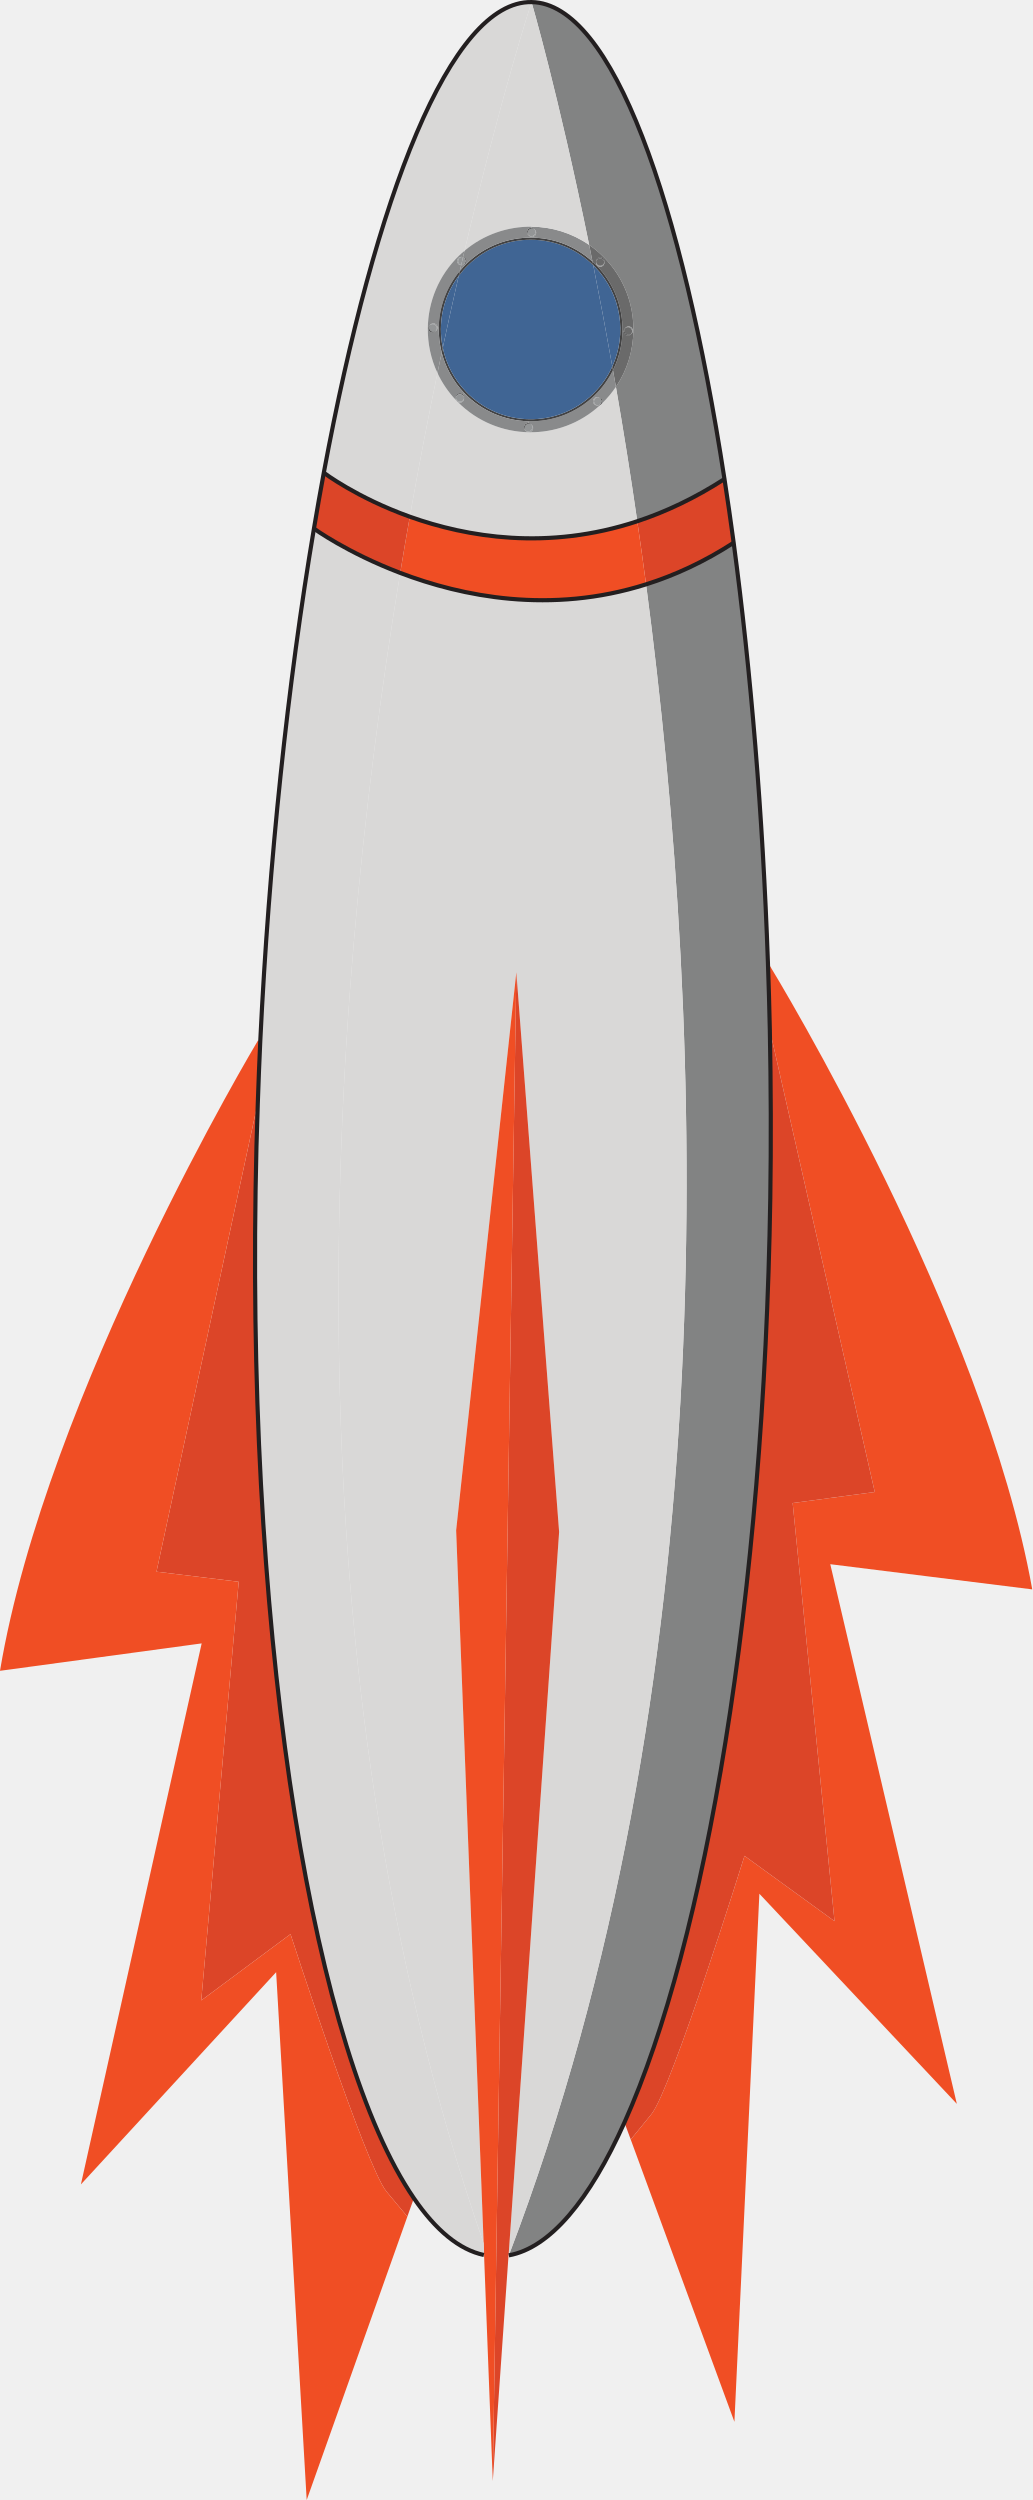
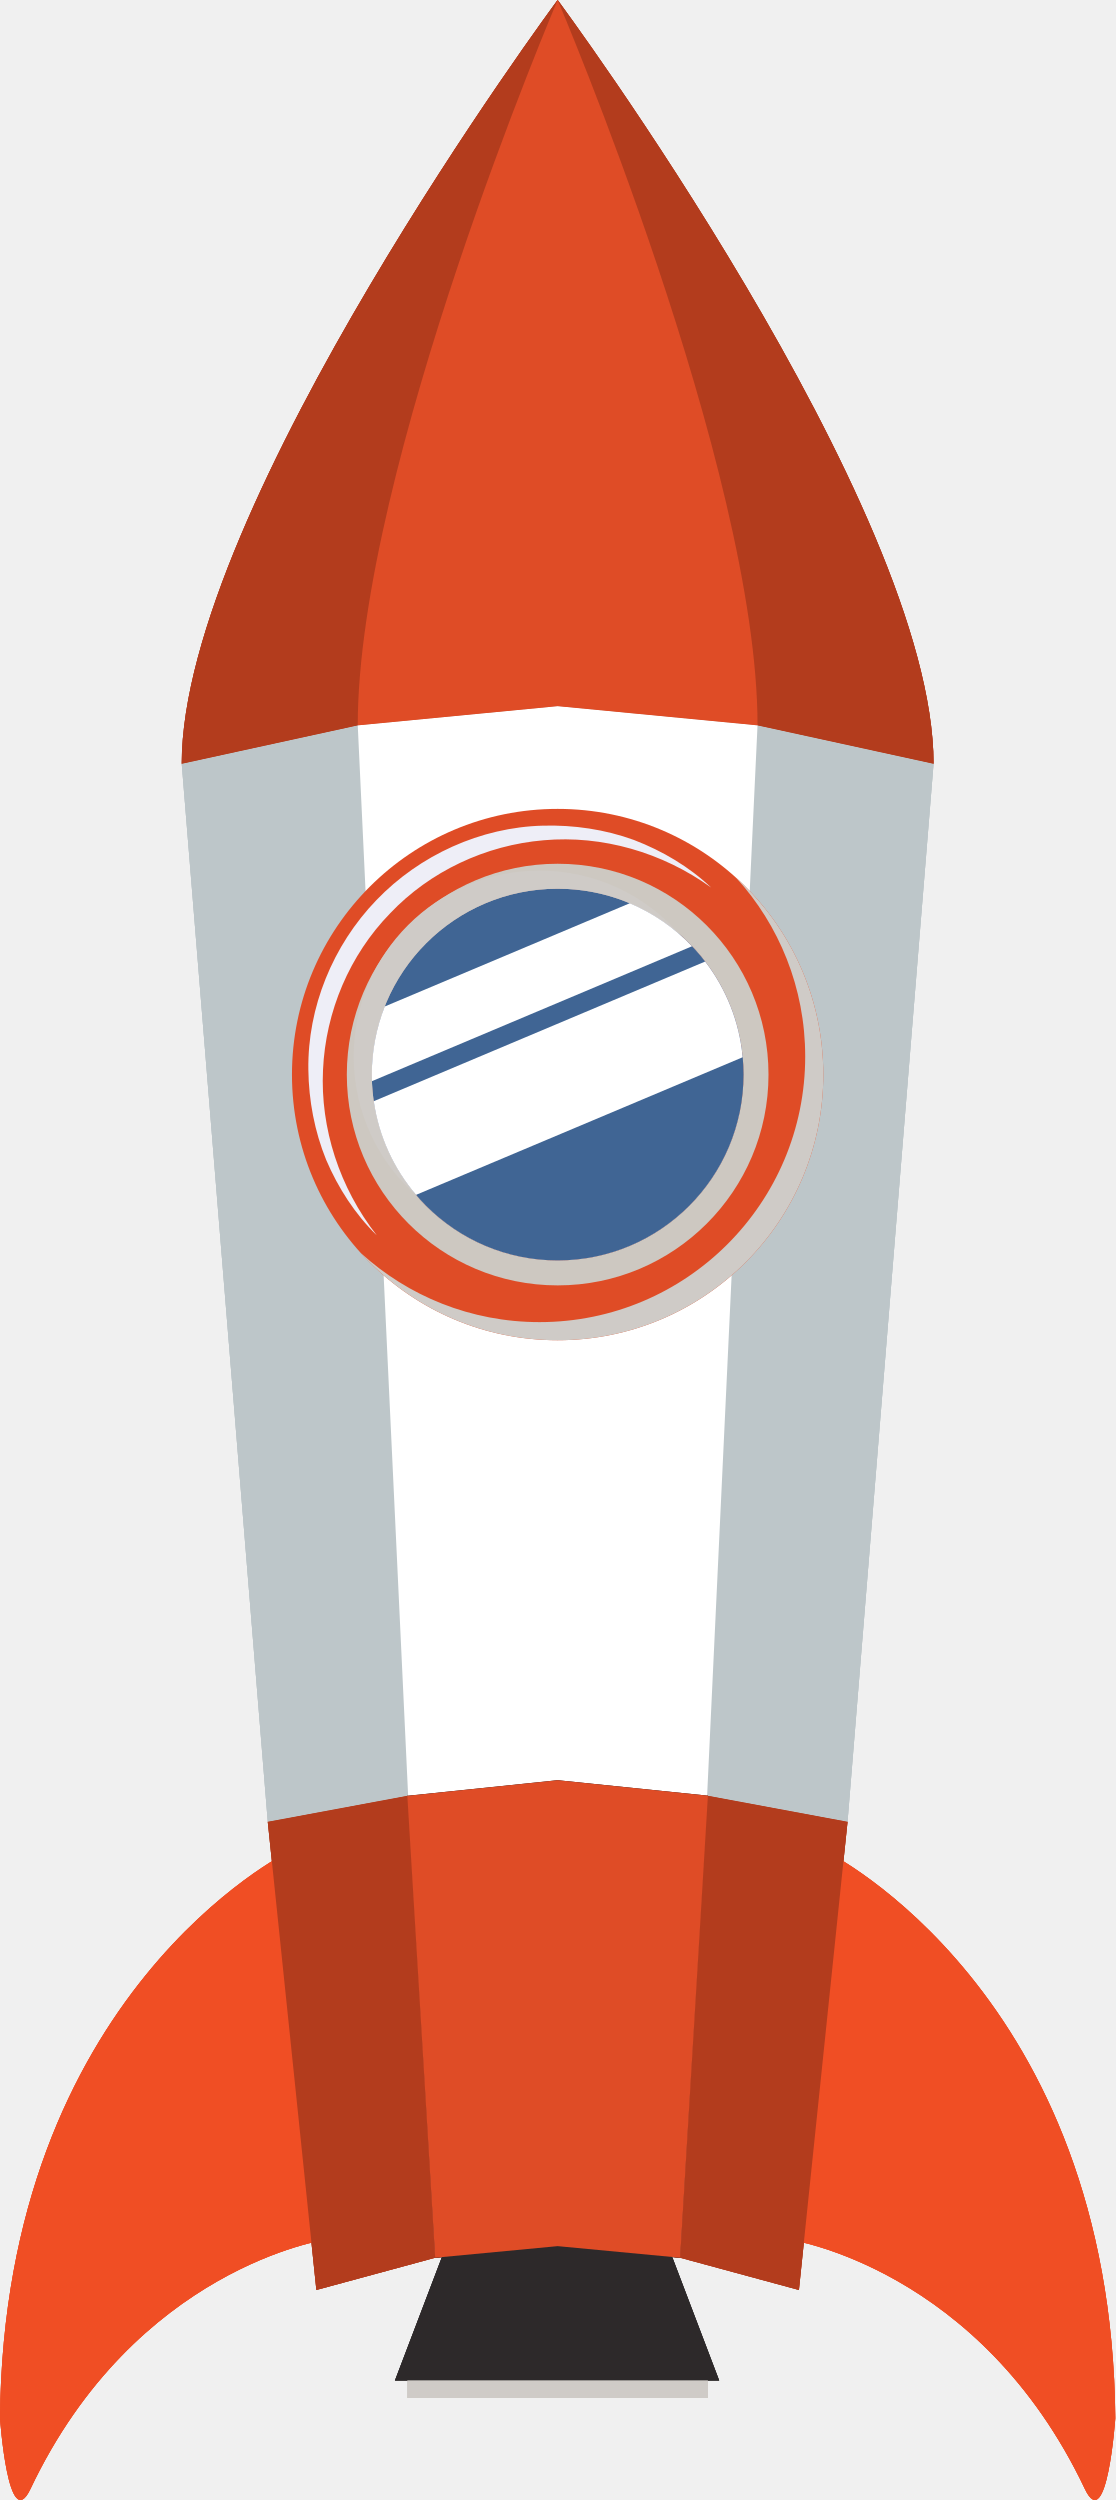
- <svg xmlns="http://www.w3.org/2000/svg" version="1.1" id="Warstwa_1" x="0px" y="0px" width="248.446px" height="601.712px" viewBox="0 0 248.446 601.712" enable-background="new 0 0 248.446 601.712" xml:space="preserve">
+ <svg xmlns="http://www.w3.org/2000/svg" version="1.1" id="Warstwa_1" x="0px" y="0px" width="264.76px" height="593.472px" viewBox="-8.157 4.12 264.76 593.472" enable-background="new -8.157 4.12 264.76 593.472" xml:space="preserve">
  <g>
-     <path fill="#F04E24" d="M248.445,382.541l-48.613-6.061l30.465,129.889l-47.527-50.574l-6.01,127.102l-24.953-67.943   c0,0,0,0,4.951-6.074c4.945-6.076,22.434-62.203,22.434-62.203l21.664,15.717l-10.074-100.637l19.758-2.658l-25.252-111.179   c-0.121-5.43-0.262-10.852-0.461-16.244C186.929,235.105,236.806,317.262,248.445,382.541" />
-     <path fill="#DC4528" d="M185.287,247.918l25.252,111.179l-19.758,2.658l10.074,100.637l-21.664-15.717   c0,0-17.488,56.127-22.434,62.203c-4.951,6.074-4.951,6.074-4.951,6.074l-1.512-4.102c19.551-43.52,33.607-126.738,35.102-222.451   C185.601,274.902,185.548,261.354,185.287,247.918" />
-     <path fill="#828383" d="M150.294,510.851c-8.434,18.797-17.902,30.166-27.828,31.979c52.594-137.648,47.432-293.115,33.033-402.185   c6.912-2.178,13.984-5.416,21.082-10.016c4.15,31.057,7.006,65.566,8.244,101.045c0.199,5.393,0.34,10.814,0.461,16.244   c0.262,13.436,0.314,26.984,0.109,40.482C183.902,384.113,169.845,467.332,150.294,510.851" />
-     <path fill="#DC4528" d="M174.369,115.297c0.77,4.994,1.51,10.125,2.213,15.332c-7.098,4.6-14.17,7.838-21.082,10.016   c-0.688-5.168-1.385-10.238-2.115-15.186C160.201,123.203,167.228,119.902,174.369,115.297" />
-     <path fill="#828383" d="M127.933,0.501c19.479,0.302,36.119,47.842,46.436,114.795c-7.141,4.605-14.168,7.906-20.984,10.162   c-1.65-11.402-3.385-22.211-5.146-32.348c2.752-4.059,4.15-8.791,4.207-13.504c0.09-6.311-2.221-12.648-6.963-17.531   c-1.143-1.174-2.367-2.221-3.678-3.123C134.31,22.298,127.933,0.501,127.933,0.501" />
-     <path fill="#D9D8D7" d="M155.5,140.645c14.398,109.07,19.561,264.537-33.033,402.185l-0.055,0.008l12.16-174.105l-10.299-134.72   l-14.486,134.322l6.617,171.596c-48.146-138.957-37.93-293.962-20.082-402.039C111.16,143.549,132.496,147.936,155.5,140.645" />
-     <path fill="#F04E24" d="M153.384,125.459c0.73,4.947,1.428,10.018,2.115,15.186c-23.004,7.291-44.34,2.904-59.178-2.754   c0.758-4.6,1.525-9.117,2.311-13.527C112.353,129.254,131.773,132.607,153.384,125.459" />
-     <path fill="#6A6A6A" d="M152.445,79.607c-0.057,4.713-1.455,9.445-4.207,13.504c-0.238-1.35-0.469-2.691-0.705-4.021   c1.463-2.941,2.23-6.15,2.293-9.381l0.295,0.02c-0.014,0.563,0.428,1.021,0.996,1.029c0.32,0.01,0.617-0.15,0.805-0.379   c0.23-0.184,0.383-0.467,0.377-0.785L152.445,79.607z" />
-     <path fill="#6A6A6A" d="M145.457,63.086L145.457,63.086c0.045-0.291-0.037-0.6-0.268-0.83c-0.389-0.41-1.035-0.422-1.432-0.031   c-0.24,0.242-0.338,0.533-0.293,0.836c-0.045,0.293,0.039,0.594,0.27,0.824c0.383,0.408,1.027,0.414,1.428,0.027   C145.394,63.688,145.496,63.393,145.457,63.086 M152.445,79.607l-0.146-0.014c0.006-0.545-0.434-1.01-0.99-1.01   c-0.332-0.02-0.625,0.135-0.811,0.383c-0.23,0.172-0.377,0.455-0.377,0.762l-0.295-0.02c0.105-5.674-1.975-11.396-6.232-15.797   c-0.32-0.328-0.641-0.639-0.986-0.93c-0.273-1.373-0.543-2.715-0.803-4.029c1.311,0.902,2.535,1.949,3.678,3.123   C150.224,66.959,152.535,73.297,152.445,79.607z" />
-     <path fill="#939596" d="M152.298,79.594c0.006,0.318-0.146,0.602-0.377,0.785c0.135-0.178,0.217-0.391,0.217-0.621   c0.02-0.547-0.441-1.008-0.996-1.02c-0.242-0.01-0.479,0.076-0.645,0.229c0.186-0.248,0.479-0.402,0.811-0.383   C151.865,78.584,152.304,79.049,152.298,79.594" />
-     <path fill="#6A6A6A" d="M152.138,79.758c0,0.23-0.082,0.443-0.217,0.621c-0.174,0.143-0.402,0.229-0.645,0.209   c-0.568-0.012-1.002-0.459-0.998-1.012c0.016-0.238,0.076-0.443,0.219-0.609c0.166-0.152,0.402-0.238,0.645-0.229   C151.697,78.75,152.158,79.211,152.138,79.758" />
-     <path fill="#424243" d="M151.277,80.588c0.242,0.02,0.471-0.066,0.645-0.209c-0.188,0.229-0.484,0.389-0.805,0.379   c-0.568-0.008-1.01-0.467-0.996-1.029c0-0.307,0.146-0.59,0.377-0.762c-0.143,0.166-0.203,0.371-0.219,0.609   C150.275,80.129,150.708,80.576,151.277,80.588" />
-     <path fill="#424243" d="M143.593,63.912c4.258,4.4,6.338,10.123,6.232,15.797c-0.063,3.23-0.83,6.439-2.293,9.381   c-0.045-0.291-0.088-0.592-0.158-0.893c3.563-7.822,2.203-17.381-4.16-23.922c-0.127-0.154-0.268-0.297-0.426-0.434   c-0.051-0.295-0.111-0.576-0.182-0.859C142.953,63.273,143.273,63.584,143.593,63.912" />
-     <path fill="#D9D8D7" d="M148.238,93.111c1.762,10.137,3.496,20.945,5.146,32.348c-21.611,7.148-41.031,3.795-54.752-1.096   c2.18-12.268,4.42-23.824,6.656-34.594c1.119,2.395,2.627,4.633,4.551,6.639c0.035,0.076,0.082,0.133,0.137,0.184   c0.059,0.078,0.137,0.127,0.201,0.154c4.721,4.76,10.891,7.178,17.092,7.291c6.184,0.111,12.4-2.08,17.256-6.613   c0.012-0.006,0.012,0,0.025-0.006c0.053-0.021,0.076-0.059,0.129-0.105c0.023-0.037,0.064-0.057,0.082-0.088   c0.059-0.039,0.113-0.102,0.172-0.154C146.197,95.838,147.292,94.51,148.238,93.111" />
-     <path fill="#898A8B" d="M147.533,89.09c0.236,1.33,0.467,2.672,0.705,4.021c-0.945,1.398-2.041,2.727-3.305,3.959   c-0.059,0.053-0.113,0.115-0.172,0.154c0.324-0.385,0.32-0.963-0.047-1.348c-0.229-0.23-0.527-0.313-0.828-0.295   c-0.293-0.037-0.602,0.059-0.832,0.273c-0.408,0.385-0.42,1.031-0.023,1.432c0.229,0.232,0.521,0.334,0.83,0.303   c0.229,0.023,0.459-0.02,0.664-0.166c-4.855,4.533-11.072,6.725-17.256,6.613v-0.027c0.563,0.027,1.029-0.424,1.037-0.984   c0.004-0.318-0.143-0.602-0.352-0.771c-0.193-0.252-0.473-0.422-0.807-0.416l0.014-0.449c5.719,0.156,11.5-1.916,15.945-6.215   C144.966,93.379,146.453,91.297,147.533,89.09" />
-     <path fill="#406594" d="M143.214,64.275c6.363,6.541,7.723,16.1,4.16,23.922c-1.535-8.662-3.078-16.801-4.586-24.355   C142.947,63.979,143.087,64.121,143.214,64.275" />
-     <path fill="#424243" d="M147.375,88.197c0.07,0.301,0.113,0.602,0.158,0.893c-1.08,2.207-2.566,4.289-4.426,6.084   c-4.445,4.299-10.227,6.371-15.945,6.215c-5.57-0.127-11.129-2.375-15.326-6.701c-0.012-0.018-0.029-0.037-0.057-0.057   c-2.729-2.822-4.537-6.195-5.467-9.756c0.088-0.389,0.172-0.785,0.254-1.188c0.793,3.879,2.684,7.582,5.637,10.643   c8.309,8.574,21.979,8.791,30.537,0.48C144.744,92.85,146.306,90.613,147.375,88.197" />
-     <path fill="#424243" d="M145.189,62.256c0.23,0.23,0.313,0.539,0.268,0.83c-0.014-0.217-0.113-0.432-0.279-0.6   c-0.385-0.41-1.023-0.422-1.424-0.02c-0.168,0.16-0.289,0.369-0.289,0.594c-0.045-0.303,0.053-0.594,0.293-0.836   C144.154,61.834,144.8,61.846,145.189,62.256" />
-     <path fill="#939596" d="M145.457,63.086c0.039,0.307-0.063,0.602-0.295,0.826c-0.4,0.387-1.045,0.381-1.428-0.027   c-0.23-0.23-0.314-0.531-0.27-0.824c0.02,0.223,0.121,0.443,0.27,0.6c0.375,0.404,1.027,0.41,1.428,0.027   C145.337,63.52,145.431,63.303,145.457,63.086" />
-     <path fill="#424243" d="M144.714,95.877c0.367,0.385,0.371,0.963,0.047,1.348c-0.07,0.078-0.135,0.141-0.211,0.193   c-0.014,0.006-0.014,0-0.025,0.006c-0.205,0.146-0.436,0.189-0.664,0.166c0.215-0.027,0.42-0.117,0.6-0.283   c0.396-0.391,0.414-1.027,0.012-1.438c-0.152-0.16-0.369-0.262-0.586-0.287C144.187,95.564,144.486,95.646,144.714,95.877" />
-     <path fill="#6A6A6A" d="M145.177,62.486c0.166,0.168,0.266,0.383,0.279,0.6c-0.025,0.217-0.119,0.434-0.295,0.602   c-0.4,0.383-1.053,0.377-1.428-0.027c-0.148-0.156-0.25-0.377-0.27-0.6c0-0.225,0.121-0.434,0.289-0.594   C144.154,62.064,144.792,62.076,145.177,62.486" />
-     <path fill="#424243" d="M144.761,97.225c-0.018,0.031-0.059,0.051-0.082,0.088c-0.053,0.047-0.076,0.084-0.129,0.105   C144.626,97.365,144.691,97.303,144.761,97.225" />
-     <path fill="#939596" d="M144.472,95.869c0.402,0.41,0.385,1.047-0.012,1.438c-0.18,0.166-0.385,0.256-0.6,0.283   c-0.23-0.033-0.445-0.129-0.602-0.303c-0.389-0.395-0.383-1.041,0.025-1.418c0.166-0.178,0.385-0.271,0.602-0.287   C144.103,95.607,144.32,95.709,144.472,95.869" />
-     <path fill="#939596" d="M143.054,95.855c0.23-0.215,0.539-0.311,0.832-0.273c-0.217,0.016-0.436,0.109-0.602,0.287   c-0.408,0.377-0.414,1.023-0.025,1.418c0.156,0.174,0.371,0.27,0.602,0.303c-0.309,0.031-0.602-0.07-0.83-0.303   C142.634,96.887,142.646,96.24,143.054,95.855" />
-     <path fill="#406594" d="M147.375,88.197c-1.068,2.416-2.631,4.652-4.635,6.613c-8.559,8.311-22.229,8.094-30.537-0.48   c-2.953-3.061-4.844-6.764-5.637-10.643c1.291-6.041,2.58-11.818,3.84-17.291c0.678-0.908,1.424-1.783,2.281-2.607   c8.42-8.156,21.771-8.094,30.102,0.053C144.296,71.396,145.839,79.535,147.375,88.197" />
-     <path fill="#424243" d="M142.607,62.982c0.07,0.283,0.131,0.564,0.182,0.859c-8.33-8.146-21.682-8.209-30.102-0.053   c-0.857,0.824-1.604,1.699-2.281,2.607c0.084-0.404,0.174-0.791,0.264-1.172c0.516-0.629,1.057-1.217,1.66-1.801   c4.369-4.24,10.053-6.305,15.688-6.229C133.269,57.262,138.48,59.201,142.607,62.982" />
-     <path fill="#898A8B" d="M141.804,58.953c0.26,1.314,0.529,2.656,0.803,4.029c-4.127-3.781-9.338-5.721-14.59-5.787v-0.17   c0.563,0.012,1.01-0.447,1.023-0.99c0-0.322-0.146-0.613-0.379-0.801c-0.17-0.24-0.453-0.395-0.777-0.395v-0.275   C132.759,54.578,137.63,56.059,141.804,58.953" />
-     <polygon fill="#DC4528" points="124.273,234.012 134.572,368.732 122.412,542.837 122.396,542.849 118.603,597.146  " />
-     <path fill="#D9D8D7" d="M141.804,58.953c-4.174-2.895-9.045-4.375-13.92-4.389c-5.703-0.051-11.447,1.873-16.078,5.787   c8.822-37.518,16.127-59.85,16.127-59.85S134.31,22.298,141.804,58.953" />
-     <path fill="#939596" d="M128.662,55.234c0.232,0.188,0.379,0.479,0.379,0.801c-0.014,0.543-0.461,1.002-1.023,0.99   c-0.332-0.008-0.611-0.168-0.791-0.416c0.166,0.16,0.389,0.248,0.631,0.248c0.557,0.012,1.018-0.438,1.029-0.988   C128.886,55.627,128.81,55.408,128.662,55.234" />
-     <path fill="#939596" d="M127.955,102.254c0.209,0.17,0.355,0.453,0.352,0.771c-0.008,0.561-0.475,1.012-1.037,0.984   c-0.324,0-0.605-0.168-0.785-0.396c0.168,0.146,0.383,0.229,0.639,0.242c0.551,0.014,1.023-0.453,1.029-0.988   C128.152,102.623,128.068,102.41,127.955,102.254" />
-     <path fill="#939596" d="M128.662,55.234c0.148,0.174,0.225,0.393,0.225,0.635c-0.012,0.551-0.473,1-1.029,0.988   c-0.242,0-0.465-0.088-0.631-0.248c-0.141-0.158-0.205-0.377-0.219-0.613c0.018-0.549,0.475-1.002,1.041-1.002   C128.285,55,128.509,55.082,128.662,55.234" />
-     <path fill="#939596" d="M127.955,102.254c0.113,0.156,0.197,0.369,0.197,0.613c-0.006,0.535-0.479,1.002-1.029,0.988   c-0.256-0.014-0.471-0.096-0.639-0.242c-0.135-0.168-0.211-0.383-0.211-0.613c0.02-0.563,0.479-1.008,1.043-0.998   C127.544,101.996,127.775,102.084,127.955,102.254" />
-     <path fill="#424243" d="M128.662,55.234c-0.152-0.152-0.377-0.234-0.613-0.24c-0.566,0-1.023,0.453-1.041,1.002   c0.014,0.236,0.078,0.455,0.219,0.613c-0.23-0.178-0.371-0.467-0.371-0.787c0.012-0.541,0.467-0.998,1.029-0.982   C128.208,54.84,128.492,54.994,128.662,55.234" />
-     <path fill="#424243" d="M127.955,102.254c-0.18-0.17-0.41-0.258-0.639-0.252c-0.564-0.01-1.023,0.436-1.043,0.998   c0,0.23,0.076,0.445,0.211,0.613c-0.229-0.197-0.375-0.467-0.361-0.781c0.004-0.563,0.471-1.016,1.025-0.994   C127.482,101.832,127.761,102.002,127.955,102.254" />
-     <path fill="#898A8B" d="M128.017,57.025v0.17c-5.635-0.076-11.318,1.988-15.688,6.229c-0.604,0.584-1.145,1.172-1.66,1.801   c0.102-0.469,0.209-0.936,0.322-1.391c0.039,0.008,0.092,0.008,0.156-0.008c0.285,0.047,0.605-0.057,0.822-0.273   c0.396-0.389,0.404-1.021,0.025-1.43c-0.152-0.154-0.342-0.242-0.549-0.283c0.115-0.504,0.236-0.996,0.359-1.488   c4.631-3.914,10.375-5.838,16.078-5.787v0.275c-0.563-0.016-1.018,0.441-1.029,0.982c0,0.32,0.141,0.609,0.371,0.787   C127.406,56.857,127.685,57.018,128.017,57.025" />
-     <path fill="#898A8B" d="M127.269,104.01v0.027c-6.201-0.113-12.371-2.531-17.092-7.291c0.389,0.25,0.887,0.197,1.232-0.115   c0.223-0.223,0.324-0.531,0.279-0.824c0.064-0.295-0.035-0.609-0.256-0.842l0.346-0.334c0.027,0.02,0.045,0.039,0.057,0.057   c4.197,4.326,9.756,6.574,15.326,6.701l-0.014,0.449c-0.555-0.021-1.021,0.432-1.025,0.994c-0.014,0.314,0.133,0.584,0.361,0.781   C126.664,103.842,126.945,104.01,127.269,104.01" />
-     <polygon fill="#F04E24" points="124.273,234.012 118.603,597.146 116.505,542.744 116.505,542.744 116.404,539.943    116.404,539.929 109.787,368.333  " />
-     <path fill="#D9D8D7" d="M116.404,539.943l0.102,2.801h-0.043c-5.916-1.26-11.582-5.975-16.848-13.666   C75.789,494.3,59.763,398.697,61.513,286.465c0.102-7.039,0.285-14.08,0.541-21.102c0.168-4.977,0.363-9.932,0.594-14.875   c2.102-43.363,6.619-85.92,12.912-123.258c0,0,7.961,5.787,20.762,10.66c-17.848,108.076-28.064,263.082,20.082,402.039V539.943z" />
-     <path fill="#898A8B" d="M111.779,94.631l-0.346,0.334c-0.396-0.396-1.033-0.418-1.416-0.021c-0.25,0.23-0.352,0.531-0.307,0.824   c-0.045,0.219,0.008,0.461,0.129,0.641c-1.924-2.006-3.432-4.244-4.551-6.639c0.332-1.648,0.678-3.277,1.023-4.895   C107.242,88.436,109.05,91.809,111.779,94.631" />
-     <path fill="#424243" d="M111.433,94.965c0.221,0.232,0.32,0.547,0.256,0.842c0-0.225-0.102-0.443-0.262-0.611   c-0.396-0.398-1.027-0.418-1.424-0.021c-0.164,0.16-0.283,0.383-0.293,0.594c-0.045-0.293,0.057-0.594,0.307-0.824   C110.4,94.547,111.037,94.568,111.433,94.965" />
-     <path fill="#939596" d="M111.689,95.807c0.045,0.293-0.057,0.602-0.279,0.824c-0.346,0.313-0.844,0.365-1.232,0.115   c-0.08-0.059-0.16-0.146-0.227-0.213c-0.049-0.049-0.076-0.07-0.111-0.125c-0.121-0.18-0.174-0.422-0.129-0.641   c0.01,0.223,0.109,0.438,0.273,0.607c0.391,0.398,1.029,0.408,1.43,0.025C111.574,96.232,111.677,96.023,111.689,95.807" />
-     <path fill="#424243" d="M111.996,62.123c0.379,0.408,0.371,1.041-0.025,1.43c-0.217,0.217-0.537,0.32-0.822,0.273   c0.223-0.02,0.426-0.105,0.592-0.273c0.402-0.385,0.41-1.021,0.025-1.43c-0.088-0.104-0.203-0.174-0.332-0.213   c0-0.012,0.014-0.043,0.014-0.07C111.654,61.881,111.843,61.969,111.996,62.123" />
-     <path fill="#939596" d="M111.427,95.195c0.16,0.168,0.262,0.387,0.262,0.611c-0.012,0.217-0.115,0.426-0.275,0.594   c-0.4,0.383-1.039,0.373-1.43-0.025c-0.164-0.17-0.264-0.385-0.273-0.607c0.01-0.211,0.129-0.434,0.293-0.594   C110.4,94.777,111.031,94.797,111.427,95.195" />
-     <path fill="#D9D8D7" d="M127.933,0.501c0,0-7.305,22.332-16.127,59.85c-0.467,0.373-0.883,0.76-1.316,1.17   c-4.92,4.785-7.443,11.113-7.527,17.471c-0.037,3.668,0.729,7.375,2.326,10.777c-2.236,10.77-4.477,22.326-6.656,34.594   c-12.84-4.607-20.697-10.582-20.697-10.582C90.33,47.18,108.439,0.188,127.933,0.501" />
-     <path fill="#939596" d="M111.765,62.123c0.385,0.408,0.377,1.045-0.025,1.43c-0.166,0.168-0.369,0.254-0.592,0.273   c-0.059,0-0.104,0-0.148-0.037c0.154-0.625,0.281-1.258,0.434-1.879C111.562,61.949,111.677,62.02,111.765,62.123" />
-     <path fill="#898A8B" d="M111.806,60.352c-0.123,0.492-0.244,0.984-0.359,1.488c-0.1-0.012-0.178-0.025-0.268-0.006   c-0.301-0.043-0.613,0.051-0.842,0.27c-0.404,0.391-0.41,1.033-0.016,1.432c0.178,0.186,0.422,0.291,0.67,0.299   c-0.113,0.455-0.221,0.922-0.322,1.391c-3.273,3.945-4.984,8.783-5.074,13.66l-0.287-0.02c0.012-0.549-0.441-1.021-1.002-1.021   c-0.322-0.014-0.59,0.141-0.779,0.363c-0.25,0.174-0.396,0.467-0.404,0.791l-0.16-0.006c0.084-6.357,2.607-12.686,7.527-17.471   C110.923,61.111,111.339,60.725,111.806,60.352" />
-     <path fill="#424243" d="M111.179,61.834c0.09-0.02,0.168-0.006,0.268,0.006c0,0.027-0.014,0.059-0.014,0.07   C111.347,61.867,111.269,61.855,111.179,61.834" />
-     <path fill="#939596" d="M111.433,61.91c-0.152,0.621-0.279,1.254-0.434,1.879c-0.18-0.039-0.318-0.129-0.459-0.248   c-0.383-0.404-0.371-1.037,0.014-1.438c0.189-0.154,0.393-0.258,0.625-0.27C111.269,61.855,111.347,61.867,111.433,61.91" />
-     <path fill="#939596" d="M110.337,62.104c0.229-0.219,0.541-0.313,0.842-0.27c-0.232,0.012-0.436,0.115-0.625,0.27   c-0.385,0.4-0.396,1.033-0.014,1.438c0.141,0.119,0.279,0.209,0.459,0.248c-0.012,0.014-0.012,0.014-0.008,0.045   c-0.248-0.008-0.492-0.113-0.67-0.299C109.927,63.137,109.933,62.494,110.337,62.104" />
-     <path fill="#939596" d="M111.148,63.826c-0.064,0.016-0.117,0.016-0.156,0.008c-0.004-0.031-0.004-0.031,0.008-0.045   C111.044,63.826,111.089,63.826,111.148,63.826" />
-     <path fill="#939596" d="M109.951,96.533c0.066,0.066,0.146,0.154,0.227,0.213c-0.064-0.027-0.143-0.076-0.201-0.154   c-0.055-0.051-0.102-0.107-0.137-0.184C109.875,96.463,109.902,96.484,109.951,96.533" />
-     <path fill="#424243" d="M110.669,65.225c-0.09,0.381-0.18,0.768-0.264,1.172c-3.787,5.047-5.059,11.365-3.84,17.291   c-0.082,0.402-0.166,0.799-0.254,1.188c-0.512-1.961-0.736-3.98-0.717-5.99C105.685,74.008,107.396,69.17,110.669,65.225" />
-     <path fill="#406594" d="M110.406,66.396c-1.26,5.473-2.549,11.25-3.84,17.291C105.347,77.762,106.619,71.443,110.406,66.396" />
-     <path fill="#DC4528" d="M99.615,529.078l-1.568,4.42c0,0,0,0-5.023-6.023c-4.988-6.02-23.104-61.965-23.104-61.965l-21.484,15.965   l9.021-100.766l-19.793-2.428l24.391-112.917c-0.256,7.021-0.439,14.063-0.541,21.102C59.763,398.697,75.789,494.3,99.615,529.078" />
-     <path fill="#898A8B" d="M106.312,84.875c-0.346,1.617-0.691,3.246-1.023,4.895c-1.598-3.402-2.363-7.109-2.326-10.777l0.16,0.006   c-0.006,0.564,0.436,1.018,0.998,1.023c0.326,0.014,0.619-0.148,0.811-0.391c0.217-0.172,0.377-0.459,0.377-0.766l0.287,0.02   C105.576,80.895,105.8,82.914,106.312,84.875" />
-     <path fill="#F04E24" d="M98.046,533.498l-24.23,68.215l-7.354-127.041L19.47,525.755l29.068-130.215L0,402.138   c11.182-66.83,62.072-151.675,62.072-151.675l0.576,0.025c-0.23,4.943-0.426,9.898-0.594,14.875L37.664,378.281l19.793,2.428   l-9.021,100.766l21.484-15.965c0,0,18.115,55.945,23.104,61.965C98.046,533.498,98.046,533.498,98.046,533.498" />
-     <path fill="#939596" d="M105.308,78.865c0,0.307-0.16,0.594-0.377,0.766c0.129-0.16,0.217-0.377,0.217-0.605   c0.008-0.549-0.447-1.016-1.01-1.021c-0.229,0-0.447,0.076-0.611,0.203c0.189-0.223,0.457-0.377,0.779-0.363   C104.867,77.844,105.32,78.316,105.308,78.865" />
-     <path fill="#939596" d="M105.148,79.025c0,0.229-0.088,0.445-0.217,0.605c-0.18,0.141-0.4,0.229-0.658,0.229   c-0.557-0.004-0.99-0.469-0.979-1.031c0-0.23,0.09-0.443,0.232-0.621c0.164-0.127,0.383-0.203,0.611-0.203   C104.701,78.01,105.156,78.477,105.148,79.025" />
-     <path fill="#424243" d="M104.273,79.859c0.258,0,0.479-0.088,0.658-0.229c-0.191,0.242-0.484,0.404-0.811,0.391   c-0.563-0.006-1.004-0.459-0.998-1.023c0.008-0.324,0.154-0.617,0.404-0.791c-0.143,0.178-0.232,0.391-0.232,0.621   C103.283,79.391,103.716,79.855,104.273,79.859" />
-     <path fill="#DC4528" d="M98.632,124.363c-0.785,4.41-1.553,8.928-2.311,13.527c-12.801-4.873-20.762-10.66-20.762-10.66   c0.766-4.563,1.559-9.047,2.375-13.449C77.935,113.781,85.792,119.756,98.632,124.363" />
-     <path fill="none" stroke="#231F20" stroke-width="1" stroke-miterlimit="10" d="M116.462,542.744   c-5.916-1.26-11.582-5.975-16.848-13.666C75.789,494.3,59.763,398.697,61.513,286.465c0.102-7.039,0.285-14.08,0.541-21.102   c0.168-4.977,0.363-9.932,0.594-14.875c2.102-43.363,6.619-85.92,12.912-123.258c0.766-4.563,1.559-9.047,2.375-13.449   C90.33,47.18,108.439,0.188,127.933,0.501c19.479,0.302,36.119,47.842,46.436,114.795c0.77,4.994,1.51,10.125,2.213,15.332   c4.15,31.057,7.006,65.566,8.244,101.045c0.199,5.393,0.34,10.814,0.461,16.244c0.262,13.436,0.314,26.984,0.109,40.482   c-1.494,95.712-15.551,178.931-35.102,222.451c-8.434,18.797-17.902,30.166-27.828,31.979" />
-     <path fill="none" stroke="#231F20" stroke-width="1" stroke-miterlimit="10" d="M77.935,113.781   c0,0,7.857,5.975,20.697,10.582c13.721,4.891,33.141,8.244,54.752,1.096c6.816-2.256,13.844-5.557,20.984-10.162" />
-     <path fill="none" stroke="#231F20" stroke-width="1" stroke-miterlimit="10" d="M75.56,127.23c0,0,7.961,5.787,20.762,10.66   c14.838,5.658,36.174,10.045,59.178,2.754c6.912-2.178,13.984-5.416,21.082-10.016" />
+     <g>
+       <polygon fill="#2D292A" points="149.808,535.678 98.364,535.678 85.597,569.227 162.569,569.227   " />
+     </g>
+     <path fill="#F04E24" d="M60.185,443.78c0,0-67.462,33.402-68.342,134.41c0,0,1.95,27.902,7.221,16.785   c24.918-52.56,70.08-59.176,70.08-59.176L60.185,443.78z" />
+     <path fill="#F04E24" d="M188.253,443.78c0,0,67.467,33.402,68.35,134.41c0,0-1.949,27.902-7.22,16.785   c-24.921-52.56-70.086-59.176-70.086-59.176L188.253,443.78z" />
+     <g>
+       <polygon fill="#BDC6C9" points="38.576,188.089 77.292,179.638 124.221,175.131 171.151,179.638 209.865,188.089 189.987,432.606     160.321,427.078 124.221,423.339 88.382,427.042 58.461,432.606   " />
+       <path fill="#BDC6C9" d="M124.221,178.515l46.407,4.459l35.643,7.776l-19.34,237.861l-25.988-4.844l-0.271-0.047l-0.272-0.027    l-35.483-3.672l-0.694-0.074l-0.696,0.074l-35.488,3.672l-0.273,0.027l-0.271,0.047l-25.976,4.844L42.171,190.75l35.641-7.776    L124.221,178.515 M124.221,171.748l-47.452,4.559l-41.787,9.121l20.427,251.171l33.319-6.207l35.493-3.672l35.485,3.672    l33.332,6.207l20.422-251.171l-41.788-9.121L124.221,171.748L124.221,171.748z" />
+     </g>
+     <polygon fill="#FFFFFF" points="124.221,171.748 76.769,176.306 88.728,430.391 124.221,426.719 159.706,430.391 171.672,176.306     " />
+     <polygon fill="#2D292A" points="124.221,426.719 88.541,430.427 95.142,540.08 124.221,537.328 153.298,540.08 159.89,430.391  " />
+     <g>
+       <path fill="#B33C1D" d="M76.769,176.306L124.221,4.12c0,0-89.239,120.4-89.239,181.308L76.769,176.306z" />
+       <path fill="#B33C1D" d="M124.221,4.12l47.451,172.187l41.788,9.121C213.46,124.521,124.221,4.12,124.221,4.12z" />
+     </g>
+     <path fill="#DF4C26" d="M124.221,4.12c0,0-47.452,111.275-47.452,172.187l47.452-4.559l47.451,4.559   C171.672,115.396,124.221,4.12,124.221,4.12z" />
+     <g>
+       <path fill="#DF4C26" d="M124.221,196.142c-34.833,0-63.068,28.238-63.068,63.07c0,34.833,28.235,63.066,63.068,63.066    c34.833,0,63.067-28.233,63.067-63.066C187.288,224.38,159.054,196.142,124.221,196.142z M124.221,303.333    c-24.362,0-44.117-19.757-44.117-44.12c0-24.367,19.755-44.124,44.117-44.124c24.367,0,44.124,19.756,44.124,44.124    C168.344,283.576,148.588,303.333,124.221,303.333z" />
+       <path fill="#CDC8C1" d="M124.221,209.165c-27.641,0-50.048,22.404-50.048,50.048c0,27.64,22.407,50.044,50.048,50.044    c27.644,0,50.055-22.404,50.055-50.044C174.276,231.57,151.865,209.165,124.221,209.165z M124.221,303.333    c-24.362,0-44.117-19.757-44.117-44.12c0-24.367,19.755-44.124,44.117-44.124c24.367,0,44.124,19.756,44.124,44.124    C168.344,283.576,148.588,303.333,124.221,303.333z" />
+       <path fill="#406594" d="M168.344,259.213c0,24.363-19.756,44.12-44.123,44.12c-24.362,0-44.117-19.757-44.117-44.12    c0-24.367,19.755-44.124,44.117-44.124C148.588,215.089,168.344,234.845,168.344,259.213z" />
+       <g>
+         <path fill="#CFCBC7" d="M90.96,288.181c-6.757-7.753-10.856-17.879-10.856-28.968c0-24.367,19.755-44.124,44.117-44.124     c11.09,0,21.215,4.1,28.963,10.855c-8.084-9.279-19.983-15.15-33.267-15.15c-24.36,0-44.113,19.756-44.113,44.12     C75.804,268.186,81.673,280.092,90.96,288.181z" />
+         <path fill="#CFCBC7" d="M166.615,212.512c10.172,11.198,16.374,26.074,16.374,42.402c0,34.824-28.239,63.063-63.072,63.063     c-16.316,0-31.194-6.19-42.388-16.369c11.537,12.693,28.183,20.672,46.691,20.672c34.833,0,63.067-28.233,63.067-63.066     C187.288,240.7,179.319,224.049,166.615,212.512z" />
+       </g>
+       <path fill="#FFFFFF" d="M90.605,287.769l77.537-32.672c-0.781-8.502-3.982-16.3-8.904-22.718l-78.676,33.159    C81.77,273.945,85.347,281.589,90.605,287.769z" />
+       <path fill="#FFFFFF" d="M141.347,218.539l-58.18,24.516c-1.967,5.001-3.063,10.451-3.063,16.158c0,0.515,0.017,1.041,0.042,1.56    l75.975-32.022C151.979,224.408,146.952,220.899,141.347,218.539z" />
+       <g>
+         <path fill="#EEEEF7" d="M160.659,214.813c-11.602-8.378-25.881-12.457-39.719-11.229c-13.815,1.158-27.04,7.379-36.501,17.368     c-9.603,9.854-15.306,23.303-15.917,37.154c-0.669,13.87,3.934,27.984,12.754,39.256c-5.135-5.007-9.138-11.197-12-17.889     c-2.744-6.733-4.151-14.116-4.234-21.437c-0.211-14.766,5.828-29.53,16.137-40.222c10.279-10.717,24.795-17.326,39.562-17.692     c7.348-0.197,14.724,0.892,21.576,3.391C149.116,206.12,155.451,209.881,160.659,214.813z" />
+       </g>
+     </g>
+     <g>
+       <polygon fill="#B33C1D" points="55.408,436.598 66.942,547.733 95.142,540.08 88.728,430.391   " />
+       <polygon fill="#B33C1D" points="159.706,430.391 153.298,540.08 181.498,547.733 193.038,436.598   " />
+     </g>
+     <rect x="88.541" y="569.227" fill="#CFCBC7" width="71.349" height="4.13" />
  </g>
+   <polygon fill="#DF4C26" points="124.221,426.719 88.541,430.427 95.142,540.08 124.221,537.328 153.298,540.08 159.89,430.391 " />
+   <g>
+     <g>
+       <polygon fill="#2D292A" points="149.808,535.678 98.364,535.678 85.597,569.227 162.569,569.227   " />
+     </g>
+     <path fill="#F04E24" d="M60.185,443.78c0,0-67.462,33.402-68.342,134.41c0,0,1.95,27.902,7.221,16.785   c24.918-52.56,70.08-59.176,70.08-59.176L60.185,443.78z" />
+     <path fill="#F04E24" d="M188.253,443.78c0,0,67.467,33.402,68.35,134.41c0,0-1.949,27.902-7.22,16.785   c-24.921-52.56-70.086-59.176-70.086-59.176L188.253,443.78z" />
+     <g>
+       <polygon fill="#BDC6C9" points="38.576,188.089 77.292,179.638 124.221,175.131 171.151,179.638 209.865,188.089 189.987,432.606     160.321,427.078 124.221,423.339 88.382,427.042 58.461,432.606   " />
+       <path fill="#BDC6C9" d="M124.221,178.515l46.407,4.459l35.643,7.776l-19.34,237.861l-25.988-4.844l-0.271-0.047l-0.272-0.027    l-35.483-3.672l-0.694-0.074l-0.696,0.074l-35.488,3.672l-0.273,0.027l-0.271,0.047l-25.976,4.844L42.171,190.75l35.641-7.776    L124.221,178.515 M124.221,171.748l-47.452,4.559l-41.787,9.121l20.427,251.171l33.319-6.207l35.493-3.672l35.485,3.672    l33.332,6.207l20.422-251.171l-41.788-9.121L124.221,171.748L124.221,171.748z" />
+     </g>
+     <polygon fill="#FFFFFF" points="124.221,171.748 76.769,176.306 88.728,430.391 124.221,426.719 159.706,430.391 171.672,176.306     " />
+     <polygon fill="#2D292A" points="124.221,426.719 88.541,430.427 95.142,540.08 124.221,537.328 153.298,540.08 159.89,430.391  " />
+     <g>
+       <path fill="#B33C1D" d="M76.769,176.306L124.221,4.12c0,0-89.239,120.4-89.239,181.308L76.769,176.306z" />
+       <path fill="#B33C1D" d="M124.221,4.12l47.451,172.187l41.788,9.121C213.46,124.521,124.221,4.12,124.221,4.12z" />
+     </g>
+     <path fill="#DF4C26" d="M124.221,4.12c0,0-47.452,111.275-47.452,172.187l47.452-4.559l47.451,4.559   C171.672,115.396,124.221,4.12,124.221,4.12z" />
+     <g>
+       <path fill="#DF4C26" d="M124.221,196.142c-34.833,0-63.068,28.238-63.068,63.07c0,34.833,28.235,63.066,63.068,63.066    c34.833,0,63.067-28.233,63.067-63.066C187.288,224.38,159.054,196.142,124.221,196.142z M124.221,303.333    c-24.362,0-44.117-19.757-44.117-44.12c0-24.367,19.755-44.124,44.117-44.124c24.367,0,44.124,19.756,44.124,44.124    C168.344,283.576,148.588,303.333,124.221,303.333z" />
+       <path fill="#CDC8C1" d="M124.221,209.165c-27.641,0-50.048,22.404-50.048,50.048c0,27.64,22.407,50.044,50.048,50.044    c27.644,0,50.055-22.404,50.055-50.044C174.276,231.57,151.865,209.165,124.221,209.165z M124.221,303.333    c-24.362,0-44.117-19.757-44.117-44.12c0-24.367,19.755-44.124,44.117-44.124c24.367,0,44.124,19.756,44.124,44.124    C168.344,283.576,148.588,303.333,124.221,303.333z" />
+       <path fill="#406594" d="M168.344,259.213c0,24.363-19.756,44.12-44.123,44.12c-24.362,0-44.117-19.757-44.117-44.12    c0-24.367,19.755-44.124,44.117-44.124C148.588,215.089,168.344,234.845,168.344,259.213z" />
+       <g>
+         <path fill="#CFCBC7" d="M90.96,288.181c-6.757-7.753-10.856-17.879-10.856-28.968c0-24.367,19.755-44.124,44.117-44.124     c11.09,0,21.215,4.1,28.963,10.855c-8.084-9.279-19.983-15.15-33.267-15.15c-24.36,0-44.113,19.756-44.113,44.12     C75.804,268.186,81.673,280.092,90.96,288.181z" />
+         <path fill="#CFCBC7" d="M166.615,212.512c10.172,11.198,16.374,26.074,16.374,42.402c0,34.824-28.239,63.063-63.072,63.063     c-16.316,0-31.194-6.19-42.388-16.369c11.537,12.693,28.183,20.672,46.691,20.672c34.833,0,63.067-28.233,63.067-63.066     C187.288,240.7,179.319,224.049,166.615,212.512z" />
+       </g>
+       <path fill="#FFFFFF" d="M90.605,287.769l77.537-32.672c-0.781-8.502-3.982-16.3-8.904-22.718l-78.676,33.159    C81.77,273.945,85.347,281.589,90.605,287.769z" />
+       <path fill="#FFFFFF" d="M141.347,218.539l-58.18,24.516c-1.967,5.001-3.063,10.451-3.063,16.158c0,0.515,0.017,1.041,0.042,1.56    l75.975-32.022C151.979,224.408,146.952,220.899,141.347,218.539z" />
+       <g>
+         <path fill="#EEEEF7" d="M160.659,214.813c-11.602-8.378-25.881-12.457-39.719-11.229c-13.815,1.158-27.04,7.379-36.501,17.368     c-9.603,9.854-15.306,23.303-15.917,37.154c-0.669,13.87,3.934,27.984,12.754,39.256c-5.135-5.007-9.138-11.197-12-17.889     c-2.744-6.733-4.151-14.116-4.234-21.437c-0.211-14.766,5.828-29.53,16.137-40.222c10.279-10.717,24.795-17.326,39.562-17.692     c7.348-0.197,14.724,0.892,21.576,3.391C149.116,206.12,155.451,209.881,160.659,214.813z" />
+       </g>
+     </g>
+     <g>
+       <polygon fill="#B33C1D" points="55.408,436.598 66.942,547.733 95.142,540.08 88.728,430.391   " />
+       <polygon fill="#B33C1D" points="159.706,430.391 153.298,540.08 181.498,547.733 193.038,436.598   " />
+     </g>
+     <rect x="88.541" y="569.227" fill="#CFCBC7" width="71.349" height="4.13" />
+   </g>
+   <polygon fill="#DF4C26" points="124.221,426.719 88.541,430.427 95.142,540.08 124.221,537.328 153.298,540.08 159.89,430.391 " />
+   <g>
+     <g>
+       <polygon fill="#2D292A" points="149.808,535.678 98.364,535.678 85.597,569.227 162.569,569.227   " />
+     </g>
+     <path fill="#F04E24" d="M60.185,443.78c0,0-67.462,33.402-68.342,134.41c0,0,1.95,27.902,7.221,16.785   c24.918-52.56,70.08-59.176,70.08-59.176L60.185,443.78z" />
+     <path fill="#F04E24" d="M188.253,443.78c0,0,67.467,33.402,68.35,134.41c0,0-1.949,27.902-7.22,16.785   c-24.921-52.56-70.086-59.176-70.086-59.176L188.253,443.78z" />
+     <g>
+       <polygon fill="#BDC6C9" points="38.576,188.089 77.292,179.638 124.221,175.131 171.151,179.638 209.865,188.089 189.987,432.606     160.321,427.078 124.221,423.339 88.382,427.042 58.461,432.606   " />
+       <path fill="#BDC6C9" d="M124.221,178.515l46.407,4.459l35.643,7.776l-19.34,237.861l-25.988-4.844l-0.271-0.047l-0.272-0.027    l-35.483-3.672l-0.694-0.074l-0.696,0.074l-35.488,3.672l-0.273,0.027l-0.271,0.047l-25.976,4.844L42.171,190.75l35.641-7.776    L124.221,178.515 M124.221,171.748l-47.452,4.559l-41.787,9.121l20.427,251.171l33.319-6.207l35.493-3.672l35.485,3.672    l33.332,6.207l20.422-251.171l-41.788-9.121L124.221,171.748L124.221,171.748z" />
+     </g>
+     <polygon fill="#FFFFFF" points="124.221,171.748 76.769,176.306 88.728,430.391 124.221,426.719 159.706,430.391 171.672,176.306     " />
+     <polygon fill="#2D292A" points="124.221,426.719 88.541,430.427 95.142,540.08 124.221,537.328 153.298,540.08 159.89,430.391  " />
+     <g>
+       <path fill="#B33C1D" d="M76.769,176.306L124.221,4.12c0,0-89.239,120.4-89.239,181.308L76.769,176.306z" />
+       <path fill="#B33C1D" d="M124.221,4.12l47.451,172.187l41.788,9.121C213.46,124.521,124.221,4.12,124.221,4.12z" />
+     </g>
+     <path fill="#DF4C26" d="M124.221,4.12c0,0-47.452,111.275-47.452,172.187l47.452-4.559l47.451,4.559   C171.672,115.396,124.221,4.12,124.221,4.12z" />
+     <g>
+       <path fill="#DF4C26" d="M124.221,196.142c-34.833,0-63.068,28.238-63.068,63.07c0,34.833,28.235,63.066,63.068,63.066    c34.833,0,63.067-28.233,63.067-63.066C187.288,224.38,159.054,196.142,124.221,196.142z M124.221,303.333    c-24.362,0-44.117-19.757-44.117-44.12c0-24.367,19.755-44.124,44.117-44.124c24.367,0,44.124,19.756,44.124,44.124    C168.344,283.576,148.588,303.333,124.221,303.333z" />
+       <path fill="#CDC8C1" d="M124.221,209.165c-27.641,0-50.048,22.404-50.048,50.048c0,27.64,22.407,50.044,50.048,50.044    c27.644,0,50.055-22.404,50.055-50.044C174.276,231.57,151.865,209.165,124.221,209.165z M124.221,303.333    c-24.362,0-44.117-19.757-44.117-44.12c0-24.367,19.755-44.124,44.117-44.124c24.367,0,44.124,19.756,44.124,44.124    C168.344,283.576,148.588,303.333,124.221,303.333z" />
+       <path fill="#406594" d="M168.344,259.213c0,24.363-19.756,44.12-44.123,44.12c-24.362,0-44.117-19.757-44.117-44.12    c0-24.367,19.755-44.124,44.117-44.124C148.588,215.089,168.344,234.845,168.344,259.213z" />
+       <g>
+         <path fill="#CFCBC7" d="M90.96,288.181c-6.757-7.753-10.856-17.879-10.856-28.968c0-24.367,19.755-44.124,44.117-44.124     c11.09,0,21.215,4.1,28.963,10.855c-8.084-9.279-19.983-15.15-33.267-15.15c-24.36,0-44.113,19.756-44.113,44.12     C75.804,268.186,81.673,280.092,90.96,288.181z" />
+         <path fill="#CFCBC7" d="M166.615,212.512c10.172,11.198,16.374,26.074,16.374,42.402c0,34.824-28.239,63.063-63.072,63.063     c-16.316,0-31.194-6.19-42.388-16.369c11.537,12.693,28.183,20.672,46.691,20.672c34.833,0,63.067-28.233,63.067-63.066     C187.288,240.7,179.319,224.049,166.615,212.512z" />
+       </g>
+       <path fill="#FFFFFF" d="M90.605,287.769l77.537-32.672c-0.781-8.502-3.982-16.3-8.904-22.718l-78.676,33.159    C81.77,273.945,85.347,281.589,90.605,287.769z" />
+       <path fill="#FFFFFF" d="M141.347,218.539l-58.18,24.516c-1.967,5.001-3.063,10.451-3.063,16.158c0,0.515,0.017,1.041,0.042,1.56    l75.975-32.022C151.979,224.408,146.952,220.899,141.347,218.539z" />
+       <g>
+         <path fill="#EEEEF7" d="M160.659,214.813c-11.602-8.378-25.881-12.457-39.719-11.229c-13.815,1.158-27.04,7.379-36.501,17.368     c-9.603,9.854-15.306,23.303-15.917,37.154c-0.669,13.87,3.934,27.984,12.754,39.256c-5.135-5.007-9.138-11.197-12-17.889     c-2.744-6.733-4.151-14.116-4.234-21.437c-0.211-14.766,5.828-29.53,16.137-40.222c10.279-10.717,24.795-17.326,39.562-17.692     c7.348-0.197,14.724,0.892,21.576,3.391C149.116,206.12,155.451,209.881,160.659,214.813z" />
+       </g>
+     </g>
+     <g>
+       <polygon fill="#B33C1D" points="55.408,436.598 66.942,547.733 95.142,540.08 88.728,430.391   " />
+       <polygon fill="#B33C1D" points="159.706,430.391 153.298,540.08 181.498,547.733 193.038,436.598   " />
+     </g>
+     <rect x="88.541" y="569.227" fill="#CFCBC7" width="71.349" height="4.13" />
+   </g>
+   <polygon fill="#DF4C26" points="124.221,426.719 88.541,430.427 95.142,540.08 124.221,537.328 153.298,540.08 159.89,430.391 " />
</svg>
